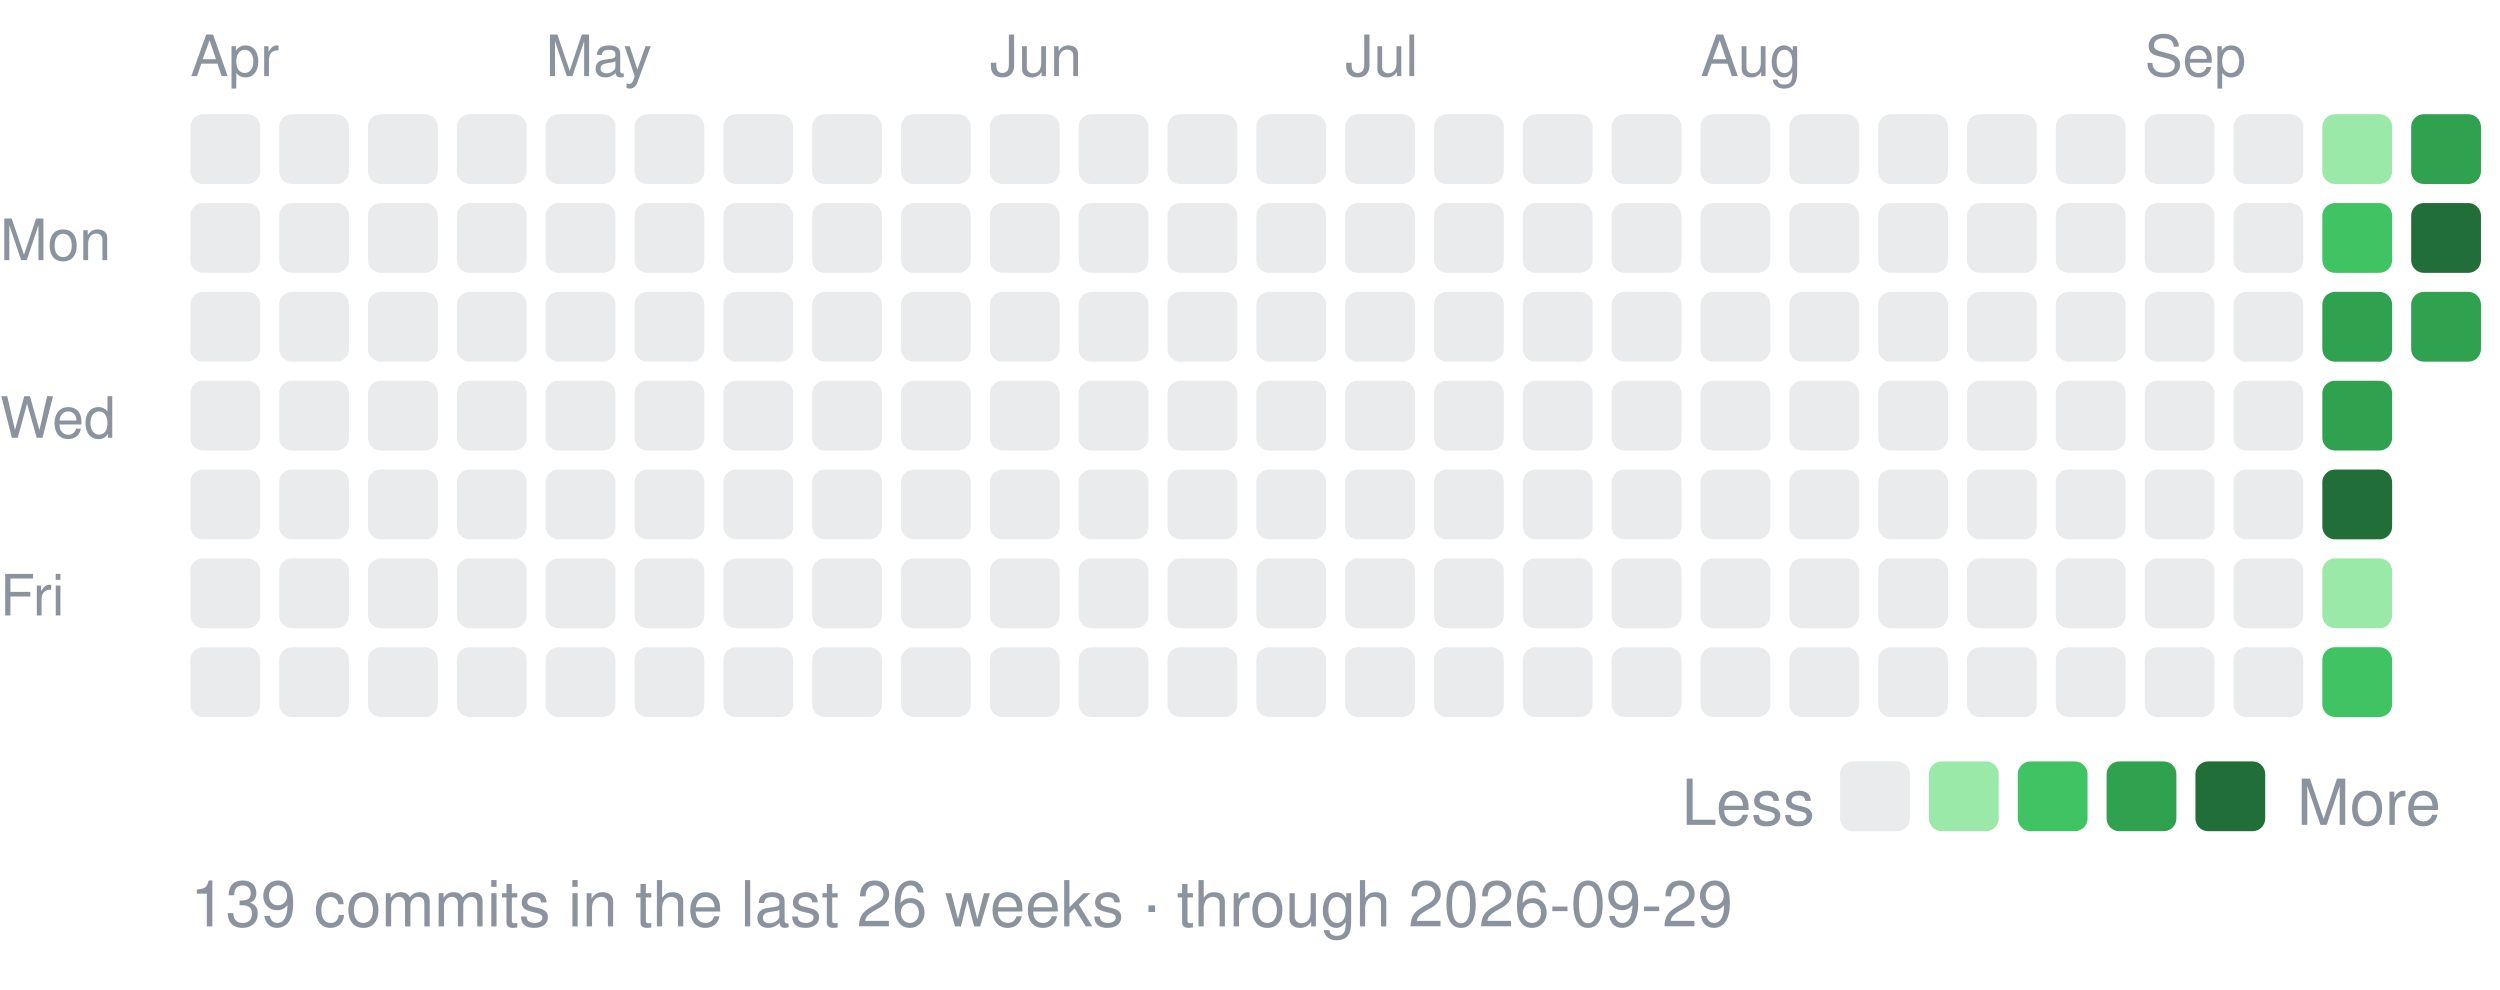
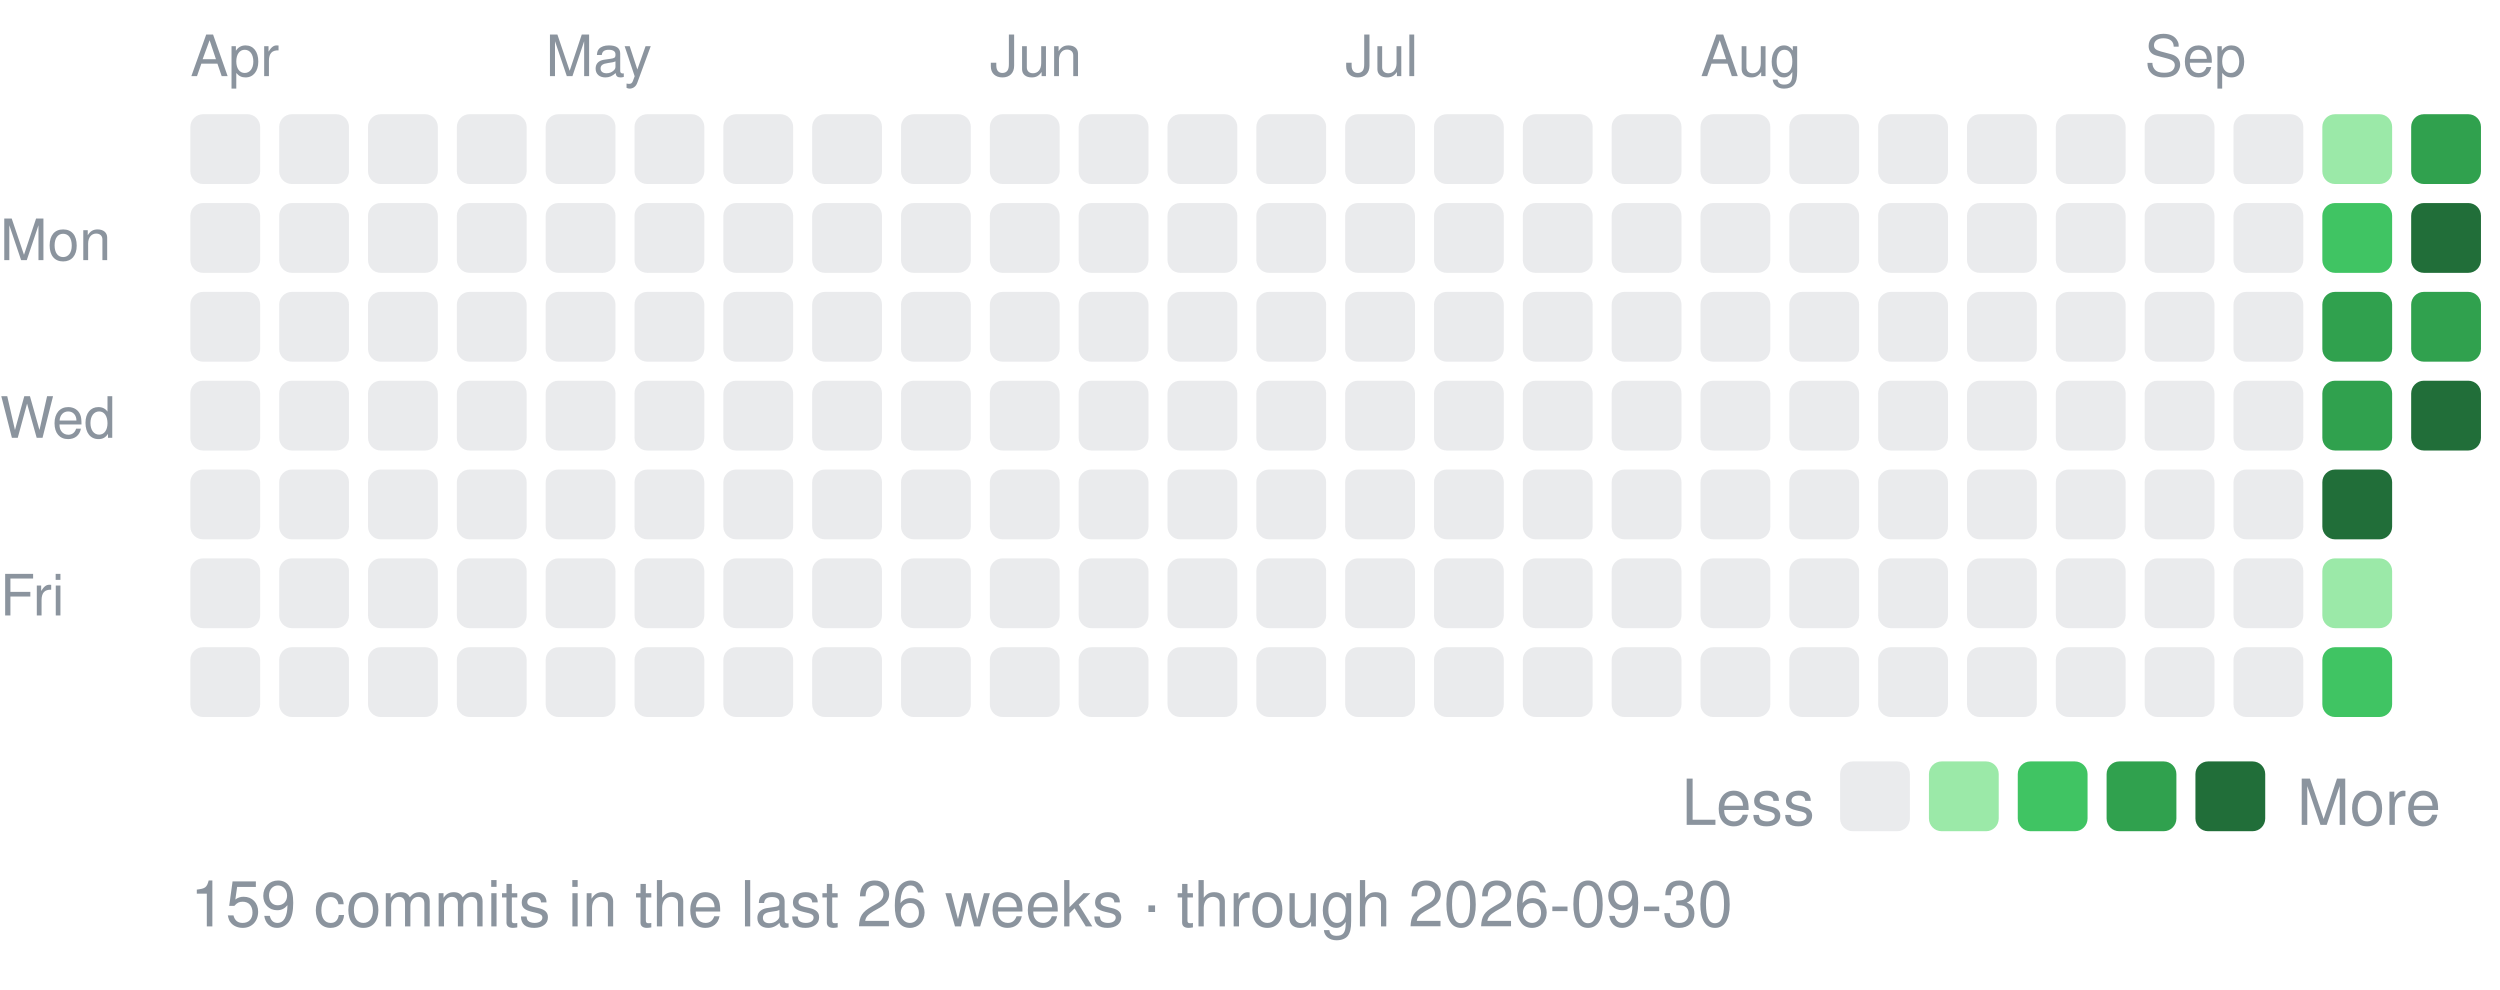
<svg xmlns="http://www.w3.org/2000/svg" width="394" height="156" viewBox="0 0 394 156" role="img">
  <g font-family="-apple-system,BlinkMacSystemFont,Segoe UI,Helvetica,Arial,PingFang SC,sans-serif" font-size="9" fill="#8b949e">
    <text x="30" y="12">Apr</text>
    <text x="86" y="12">May</text>
    <text x="156" y="12">Jun</text>
    <text x="212" y="12">Jul</text>
    <text x="268" y="12">Aug</text>
    <text x="338" y="12">Sep</text>
    <text x="0" y="41">Mon</text>
    <text x="0" y="69">Wed</text>
    <text x="0" y="97">Fri</text>
  </g>
  <rect x="30" y="18" width="11" height="11" rx="2" fill="rgba(139,148,158,0.18)" />
  <rect x="30" y="32" width="11" height="11" rx="2" fill="rgba(139,148,158,0.18)" />
  <rect x="30" y="46" width="11" height="11" rx="2" fill="rgba(139,148,158,0.18)" />
  <rect x="30" y="60" width="11" height="11" rx="2" fill="rgba(139,148,158,0.18)" />
  <rect x="30" y="74" width="11" height="11" rx="2" fill="rgba(139,148,158,0.18)" />
  <rect x="30" y="88" width="11" height="11" rx="2" fill="rgba(139,148,158,0.18)" />
  <rect x="30" y="102" width="11" height="11" rx="2" fill="rgba(139,148,158,0.18)" />
  <rect x="44" y="18" width="11" height="11" rx="2" fill="rgba(139,148,158,0.18)" />
  <rect x="44" y="32" width="11" height="11" rx="2" fill="rgba(139,148,158,0.18)" />
  <rect x="44" y="46" width="11" height="11" rx="2" fill="rgba(139,148,158,0.18)" />
  <rect x="44" y="60" width="11" height="11" rx="2" fill="rgba(139,148,158,0.18)" />
  <rect x="44" y="74" width="11" height="11" rx="2" fill="rgba(139,148,158,0.18)" />
  <rect x="44" y="88" width="11" height="11" rx="2" fill="rgba(139,148,158,0.18)" />
  <rect x="44" y="102" width="11" height="11" rx="2" fill="rgba(139,148,158,0.18)" />
  <rect x="58" y="18" width="11" height="11" rx="2" fill="rgba(139,148,158,0.18)" />
  <rect x="58" y="32" width="11" height="11" rx="2" fill="rgba(139,148,158,0.18)" />
  <rect x="58" y="46" width="11" height="11" rx="2" fill="rgba(139,148,158,0.18)" />
  <rect x="58" y="60" width="11" height="11" rx="2" fill="rgba(139,148,158,0.18)" />
  <rect x="58" y="74" width="11" height="11" rx="2" fill="rgba(139,148,158,0.18)" />
  <rect x="58" y="88" width="11" height="11" rx="2" fill="rgba(139,148,158,0.18)" />
  <rect x="58" y="102" width="11" height="11" rx="2" fill="rgba(139,148,158,0.18)" />
  <rect x="72" y="18" width="11" height="11" rx="2" fill="rgba(139,148,158,0.18)" />
  <rect x="72" y="32" width="11" height="11" rx="2" fill="rgba(139,148,158,0.18)" />
  <rect x="72" y="46" width="11" height="11" rx="2" fill="rgba(139,148,158,0.18)" />
  <rect x="72" y="60" width="11" height="11" rx="2" fill="rgba(139,148,158,0.18)" />
  <rect x="72" y="74" width="11" height="11" rx="2" fill="rgba(139,148,158,0.18)" />
  <rect x="72" y="88" width="11" height="11" rx="2" fill="rgba(139,148,158,0.18)" />
  <rect x="72" y="102" width="11" height="11" rx="2" fill="rgba(139,148,158,0.18)" />
  <rect x="86" y="18" width="11" height="11" rx="2" fill="rgba(139,148,158,0.18)" />
  <rect x="86" y="32" width="11" height="11" rx="2" fill="rgba(139,148,158,0.18)" />
  <rect x="86" y="46" width="11" height="11" rx="2" fill="rgba(139,148,158,0.18)" />
  <rect x="86" y="60" width="11" height="11" rx="2" fill="rgba(139,148,158,0.18)" />
  <rect x="86" y="74" width="11" height="11" rx="2" fill="rgba(139,148,158,0.18)" />
  <rect x="86" y="88" width="11" height="11" rx="2" fill="rgba(139,148,158,0.18)" />
  <rect x="86" y="102" width="11" height="11" rx="2" fill="rgba(139,148,158,0.18)" />
  <rect x="100" y="18" width="11" height="11" rx="2" fill="rgba(139,148,158,0.18)" />
  <rect x="100" y="32" width="11" height="11" rx="2" fill="rgba(139,148,158,0.18)" />
  <rect x="100" y="46" width="11" height="11" rx="2" fill="rgba(139,148,158,0.18)" />
  <rect x="100" y="60" width="11" height="11" rx="2" fill="rgba(139,148,158,0.18)" />
  <rect x="100" y="74" width="11" height="11" rx="2" fill="rgba(139,148,158,0.18)" />
  <rect x="100" y="88" width="11" height="11" rx="2" fill="rgba(139,148,158,0.18)" />
  <rect x="100" y="102" width="11" height="11" rx="2" fill="rgba(139,148,158,0.18)" />
  <rect x="114" y="18" width="11" height="11" rx="2" fill="rgba(139,148,158,0.18)" />
  <rect x="114" y="32" width="11" height="11" rx="2" fill="rgba(139,148,158,0.18)" />
  <rect x="114" y="46" width="11" height="11" rx="2" fill="rgba(139,148,158,0.18)" />
  <rect x="114" y="60" width="11" height="11" rx="2" fill="rgba(139,148,158,0.18)" />
  <rect x="114" y="74" width="11" height="11" rx="2" fill="rgba(139,148,158,0.18)" />
  <rect x="114" y="88" width="11" height="11" rx="2" fill="rgba(139,148,158,0.18)" />
  <rect x="114" y="102" width="11" height="11" rx="2" fill="rgba(139,148,158,0.18)" />
  <rect x="128" y="18" width="11" height="11" rx="2" fill="rgba(139,148,158,0.18)" />
  <rect x="128" y="32" width="11" height="11" rx="2" fill="rgba(139,148,158,0.18)" />
  <rect x="128" y="46" width="11" height="11" rx="2" fill="rgba(139,148,158,0.18)" />
  <rect x="128" y="60" width="11" height="11" rx="2" fill="rgba(139,148,158,0.18)" />
  <rect x="128" y="74" width="11" height="11" rx="2" fill="rgba(139,148,158,0.18)" />
  <rect x="128" y="88" width="11" height="11" rx="2" fill="rgba(139,148,158,0.18)" />
  <rect x="128" y="102" width="11" height="11" rx="2" fill="rgba(139,148,158,0.18)" />
  <rect x="142" y="18" width="11" height="11" rx="2" fill="rgba(139,148,158,0.18)" />
  <rect x="142" y="32" width="11" height="11" rx="2" fill="rgba(139,148,158,0.18)" />
  <rect x="142" y="46" width="11" height="11" rx="2" fill="rgba(139,148,158,0.18)" />
  <rect x="142" y="60" width="11" height="11" rx="2" fill="rgba(139,148,158,0.18)" />
  <rect x="142" y="74" width="11" height="11" rx="2" fill="rgba(139,148,158,0.18)" />
  <rect x="142" y="88" width="11" height="11" rx="2" fill="rgba(139,148,158,0.18)" />
  <rect x="142" y="102" width="11" height="11" rx="2" fill="rgba(139,148,158,0.18)" />
  <rect x="156" y="18" width="11" height="11" rx="2" fill="rgba(139,148,158,0.18)" />
  <rect x="156" y="32" width="11" height="11" rx="2" fill="rgba(139,148,158,0.18)" />
  <rect x="156" y="46" width="11" height="11" rx="2" fill="rgba(139,148,158,0.18)" />
  <rect x="156" y="60" width="11" height="11" rx="2" fill="rgba(139,148,158,0.18)" />
  <rect x="156" y="74" width="11" height="11" rx="2" fill="rgba(139,148,158,0.18)" />
  <rect x="156" y="88" width="11" height="11" rx="2" fill="rgba(139,148,158,0.18)" />
  <rect x="156" y="102" width="11" height="11" rx="2" fill="rgba(139,148,158,0.18)" />
  <rect x="170" y="18" width="11" height="11" rx="2" fill="rgba(139,148,158,0.18)" />
  <rect x="170" y="32" width="11" height="11" rx="2" fill="rgba(139,148,158,0.18)" />
  <rect x="170" y="46" width="11" height="11" rx="2" fill="rgba(139,148,158,0.18)" />
  <rect x="170" y="60" width="11" height="11" rx="2" fill="rgba(139,148,158,0.18)" />
  <rect x="170" y="74" width="11" height="11" rx="2" fill="rgba(139,148,158,0.18)" />
  <rect x="170" y="88" width="11" height="11" rx="2" fill="rgba(139,148,158,0.18)" />
  <rect x="170" y="102" width="11" height="11" rx="2" fill="rgba(139,148,158,0.18)" />
  <rect x="184" y="18" width="11" height="11" rx="2" fill="rgba(139,148,158,0.18)" />
  <rect x="184" y="32" width="11" height="11" rx="2" fill="rgba(139,148,158,0.18)" />
  <rect x="184" y="46" width="11" height="11" rx="2" fill="rgba(139,148,158,0.18)" />
  <rect x="184" y="60" width="11" height="11" rx="2" fill="rgba(139,148,158,0.18)" />
  <rect x="184" y="74" width="11" height="11" rx="2" fill="rgba(139,148,158,0.18)" />
  <rect x="184" y="88" width="11" height="11" rx="2" fill="rgba(139,148,158,0.18)" />
  <rect x="184" y="102" width="11" height="11" rx="2" fill="rgba(139,148,158,0.18)" />
  <rect x="198" y="18" width="11" height="11" rx="2" fill="rgba(139,148,158,0.18)" />
  <rect x="198" y="32" width="11" height="11" rx="2" fill="rgba(139,148,158,0.18)" />
  <rect x="198" y="46" width="11" height="11" rx="2" fill="rgba(139,148,158,0.18)" />
  <rect x="198" y="60" width="11" height="11" rx="2" fill="rgba(139,148,158,0.18)" />
  <rect x="198" y="74" width="11" height="11" rx="2" fill="rgba(139,148,158,0.18)" />
  <rect x="198" y="88" width="11" height="11" rx="2" fill="rgba(139,148,158,0.18)" />
  <rect x="198" y="102" width="11" height="11" rx="2" fill="rgba(139,148,158,0.18)" />
  <rect x="212" y="18" width="11" height="11" rx="2" fill="rgba(139,148,158,0.18)" />
  <rect x="212" y="32" width="11" height="11" rx="2" fill="rgba(139,148,158,0.18)" />
  <rect x="212" y="46" width="11" height="11" rx="2" fill="rgba(139,148,158,0.18)" />
  <rect x="212" y="60" width="11" height="11" rx="2" fill="rgba(139,148,158,0.18)" />
  <rect x="212" y="74" width="11" height="11" rx="2" fill="rgba(139,148,158,0.18)" />
  <rect x="212" y="88" width="11" height="11" rx="2" fill="rgba(139,148,158,0.18)" />
  <rect x="212" y="102" width="11" height="11" rx="2" fill="rgba(139,148,158,0.18)" />
  <rect x="226" y="18" width="11" height="11" rx="2" fill="rgba(139,148,158,0.18)" />
  <rect x="226" y="32" width="11" height="11" rx="2" fill="rgba(139,148,158,0.18)" />
  <rect x="226" y="46" width="11" height="11" rx="2" fill="rgba(139,148,158,0.18)" />
  <rect x="226" y="60" width="11" height="11" rx="2" fill="rgba(139,148,158,0.18)" />
  <rect x="226" y="74" width="11" height="11" rx="2" fill="rgba(139,148,158,0.18)" />
  <rect x="226" y="88" width="11" height="11" rx="2" fill="rgba(139,148,158,0.18)" />
  <rect x="226" y="102" width="11" height="11" rx="2" fill="rgba(139,148,158,0.18)" />
  <rect x="240" y="18" width="11" height="11" rx="2" fill="rgba(139,148,158,0.18)" />
  <rect x="240" y="32" width="11" height="11" rx="2" fill="rgba(139,148,158,0.18)" />
  <rect x="240" y="46" width="11" height="11" rx="2" fill="rgba(139,148,158,0.18)" />
  <rect x="240" y="60" width="11" height="11" rx="2" fill="rgba(139,148,158,0.18)" />
  <rect x="240" y="74" width="11" height="11" rx="2" fill="rgba(139,148,158,0.18)" />
  <rect x="240" y="88" width="11" height="11" rx="2" fill="rgba(139,148,158,0.18)" />
  <rect x="240" y="102" width="11" height="11" rx="2" fill="rgba(139,148,158,0.18)" />
  <rect x="254" y="18" width="11" height="11" rx="2" fill="rgba(139,148,158,0.18)" />
  <rect x="254" y="32" width="11" height="11" rx="2" fill="rgba(139,148,158,0.18)" />
  <rect x="254" y="46" width="11" height="11" rx="2" fill="rgba(139,148,158,0.18)" />
  <rect x="254" y="60" width="11" height="11" rx="2" fill="rgba(139,148,158,0.18)" />
  <rect x="254" y="74" width="11" height="11" rx="2" fill="rgba(139,148,158,0.18)" />
  <rect x="254" y="88" width="11" height="11" rx="2" fill="rgba(139,148,158,0.18)" />
  <rect x="254" y="102" width="11" height="11" rx="2" fill="rgba(139,148,158,0.18)" />
  <rect x="268" y="18" width="11" height="11" rx="2" fill="rgba(139,148,158,0.18)" />
  <rect x="268" y="32" width="11" height="11" rx="2" fill="rgba(139,148,158,0.18)" />
  <rect x="268" y="46" width="11" height="11" rx="2" fill="rgba(139,148,158,0.18)" />
  <rect x="268" y="60" width="11" height="11" rx="2" fill="rgba(139,148,158,0.18)" />
  <rect x="268" y="74" width="11" height="11" rx="2" fill="rgba(139,148,158,0.18)" />
  <rect x="268" y="88" width="11" height="11" rx="2" fill="rgba(139,148,158,0.18)" />
  <rect x="268" y="102" width="11" height="11" rx="2" fill="rgba(139,148,158,0.18)" />
  <rect x="282" y="18" width="11" height="11" rx="2" fill="rgba(139,148,158,0.18)" />
  <rect x="282" y="32" width="11" height="11" rx="2" fill="rgba(139,148,158,0.18)" />
  <rect x="282" y="46" width="11" height="11" rx="2" fill="rgba(139,148,158,0.18)" />
  <rect x="282" y="60" width="11" height="11" rx="2" fill="rgba(139,148,158,0.18)" />
  <rect x="282" y="74" width="11" height="11" rx="2" fill="rgba(139,148,158,0.18)" />
  <rect x="282" y="88" width="11" height="11" rx="2" fill="rgba(139,148,158,0.18)" />
  <rect x="282" y="102" width="11" height="11" rx="2" fill="rgba(139,148,158,0.18)" />
  <rect x="296" y="18" width="11" height="11" rx="2" fill="rgba(139,148,158,0.18)" />
  <rect x="296" y="32" width="11" height="11" rx="2" fill="rgba(139,148,158,0.18)" />
  <rect x="296" y="46" width="11" height="11" rx="2" fill="rgba(139,148,158,0.18)" />
  <rect x="296" y="60" width="11" height="11" rx="2" fill="rgba(139,148,158,0.18)" />
  <rect x="296" y="74" width="11" height="11" rx="2" fill="rgba(139,148,158,0.18)" />
  <rect x="296" y="88" width="11" height="11" rx="2" fill="rgba(139,148,158,0.18)" />
  <rect x="296" y="102" width="11" height="11" rx="2" fill="rgba(139,148,158,0.18)" />
  <rect x="310" y="18" width="11" height="11" rx="2" fill="rgba(139,148,158,0.18)" />
  <rect x="310" y="32" width="11" height="11" rx="2" fill="rgba(139,148,158,0.18)" />
  <rect x="310" y="46" width="11" height="11" rx="2" fill="rgba(139,148,158,0.18)" />
  <rect x="310" y="60" width="11" height="11" rx="2" fill="rgba(139,148,158,0.18)" />
  <rect x="310" y="74" width="11" height="11" rx="2" fill="rgba(139,148,158,0.18)" />
  <rect x="310" y="88" width="11" height="11" rx="2" fill="rgba(139,148,158,0.18)" />
  <rect x="310" y="102" width="11" height="11" rx="2" fill="rgba(139,148,158,0.18)" />
  <rect x="324" y="18" width="11" height="11" rx="2" fill="rgba(139,148,158,0.18)" />
  <rect x="324" y="32" width="11" height="11" rx="2" fill="rgba(139,148,158,0.18)" />
  <rect x="324" y="46" width="11" height="11" rx="2" fill="rgba(139,148,158,0.18)" />
  <rect x="324" y="60" width="11" height="11" rx="2" fill="rgba(139,148,158,0.18)" />
  <rect x="324" y="74" width="11" height="11" rx="2" fill="rgba(139,148,158,0.18)" />
  <rect x="324" y="88" width="11" height="11" rx="2" fill="rgba(139,148,158,0.18)" />
  <rect x="324" y="102" width="11" height="11" rx="2" fill="rgba(139,148,158,0.18)" />
  <rect x="338" y="18" width="11" height="11" rx="2" fill="rgba(139,148,158,0.18)" />
  <rect x="338" y="32" width="11" height="11" rx="2" fill="rgba(139,148,158,0.18)" />
  <rect x="338" y="46" width="11" height="11" rx="2" fill="rgba(139,148,158,0.18)" />
  <rect x="338" y="60" width="11" height="11" rx="2" fill="rgba(139,148,158,0.18)" />
  <rect x="338" y="74" width="11" height="11" rx="2" fill="rgba(139,148,158,0.18)" />
  <rect x="338" y="88" width="11" height="11" rx="2" fill="rgba(139,148,158,0.18)" />
  <rect x="338" y="102" width="11" height="11" rx="2" fill="rgba(139,148,158,0.18)" />
  <rect x="352" y="18" width="11" height="11" rx="2" fill="rgba(139,148,158,0.18)" />
  <rect x="352" y="32" width="11" height="11" rx="2" fill="rgba(139,148,158,0.18)" />
  <rect x="352" y="46" width="11" height="11" rx="2" fill="rgba(139,148,158,0.18)" />
  <rect x="352" y="60" width="11" height="11" rx="2" fill="rgba(139,148,158,0.18)" />
  <rect x="352" y="74" width="11" height="11" rx="2" fill="rgba(139,148,158,0.18)" />
  <rect x="352" y="88" width="11" height="11" rx="2" fill="rgba(139,148,158,0.18)" />
  <rect x="352" y="102" width="11" height="11" rx="2" fill="rgba(139,148,158,0.18)" />
  <rect x="366" y="18" width="11" height="11" rx="2" fill="#9be9a8" />
  <rect x="366" y="32" width="11" height="11" rx="2" fill="#40c463" />
  <rect x="366" y="46" width="11" height="11" rx="2" fill="#30a14e" />
  <rect x="366" y="60" width="11" height="11" rx="2" fill="#30a14e" />
  <rect x="366" y="74" width="11" height="11" rx="2" fill="#216e39" />
  <rect x="366" y="88" width="11" height="11" rx="2" fill="#9be9a8" />
  <rect x="366" y="102" width="11" height="11" rx="2" fill="#40c463" />
  <rect x="380" y="18" width="11" height="11" rx="2" fill="#30a14e" />
  <rect x="380" y="32" width="11" height="11" rx="2" fill="#216e39" />
  <rect x="380" y="46" width="11" height="11" rx="2" fill="#30a14e" />
+   <rect x="380" y="60" width="11" height="11" rx="2" fill="#216e39" />
  <g font-family="-apple-system,BlinkMacSystemFont,Segoe UI,Helvetica,Arial,PingFang SC,sans-serif" font-size="10" fill="#8b949e">
-     <text x="30" y="146">139 commits in the last 26 weeks · through 2026-09-29</text>
+     <text x="30" y="146">159 commits in the last 26 weeks · through 2026-09-30</text>
    <text x="286" y="130" text-anchor="end">Less</text>
    <rect x="290" y="120" width="11" height="11" rx="2" fill="rgba(139,148,158,0.18)" />
    <rect x="304" y="120" width="11" height="11" rx="2" fill="#9be9a8" />
    <rect x="318" y="120" width="11" height="11" rx="2" fill="#40c463" />
    <rect x="332" y="120" width="11" height="11" rx="2" fill="#30a14e" />
    <rect x="346" y="120" width="11" height="11" rx="2" fill="#216e39" />
    <text x="362" y="130">More</text>
  </g>
</svg>
